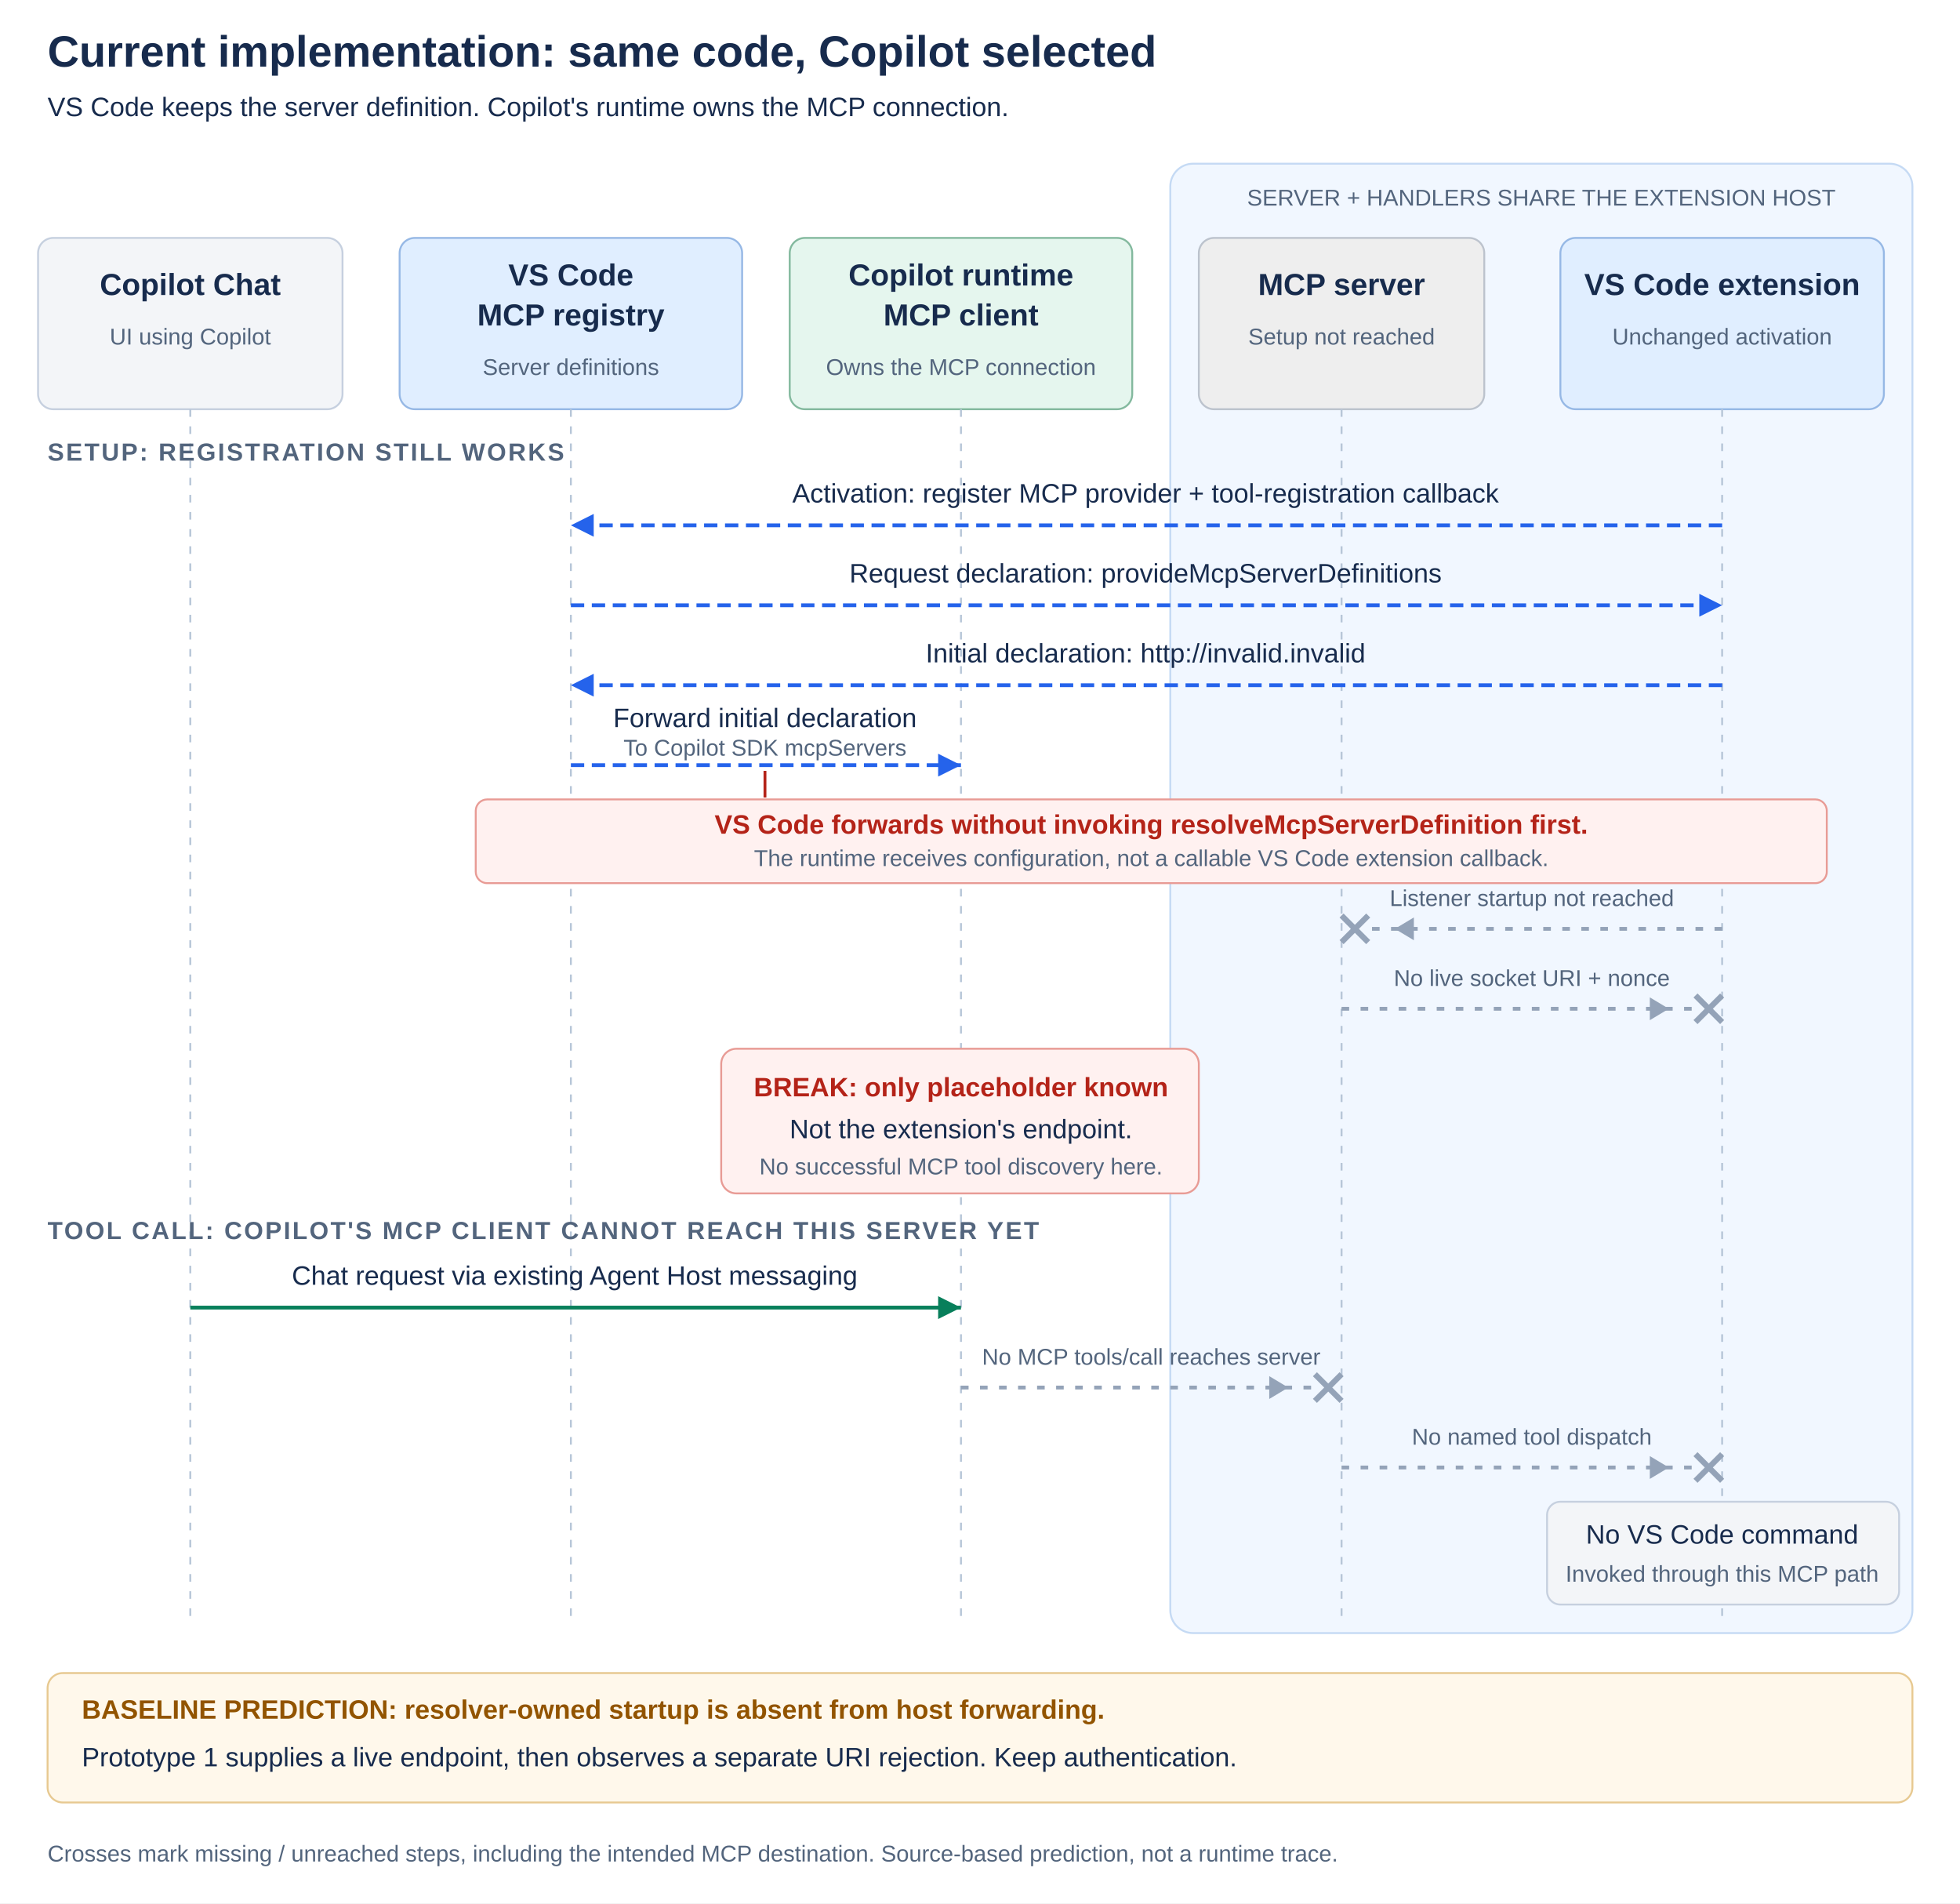
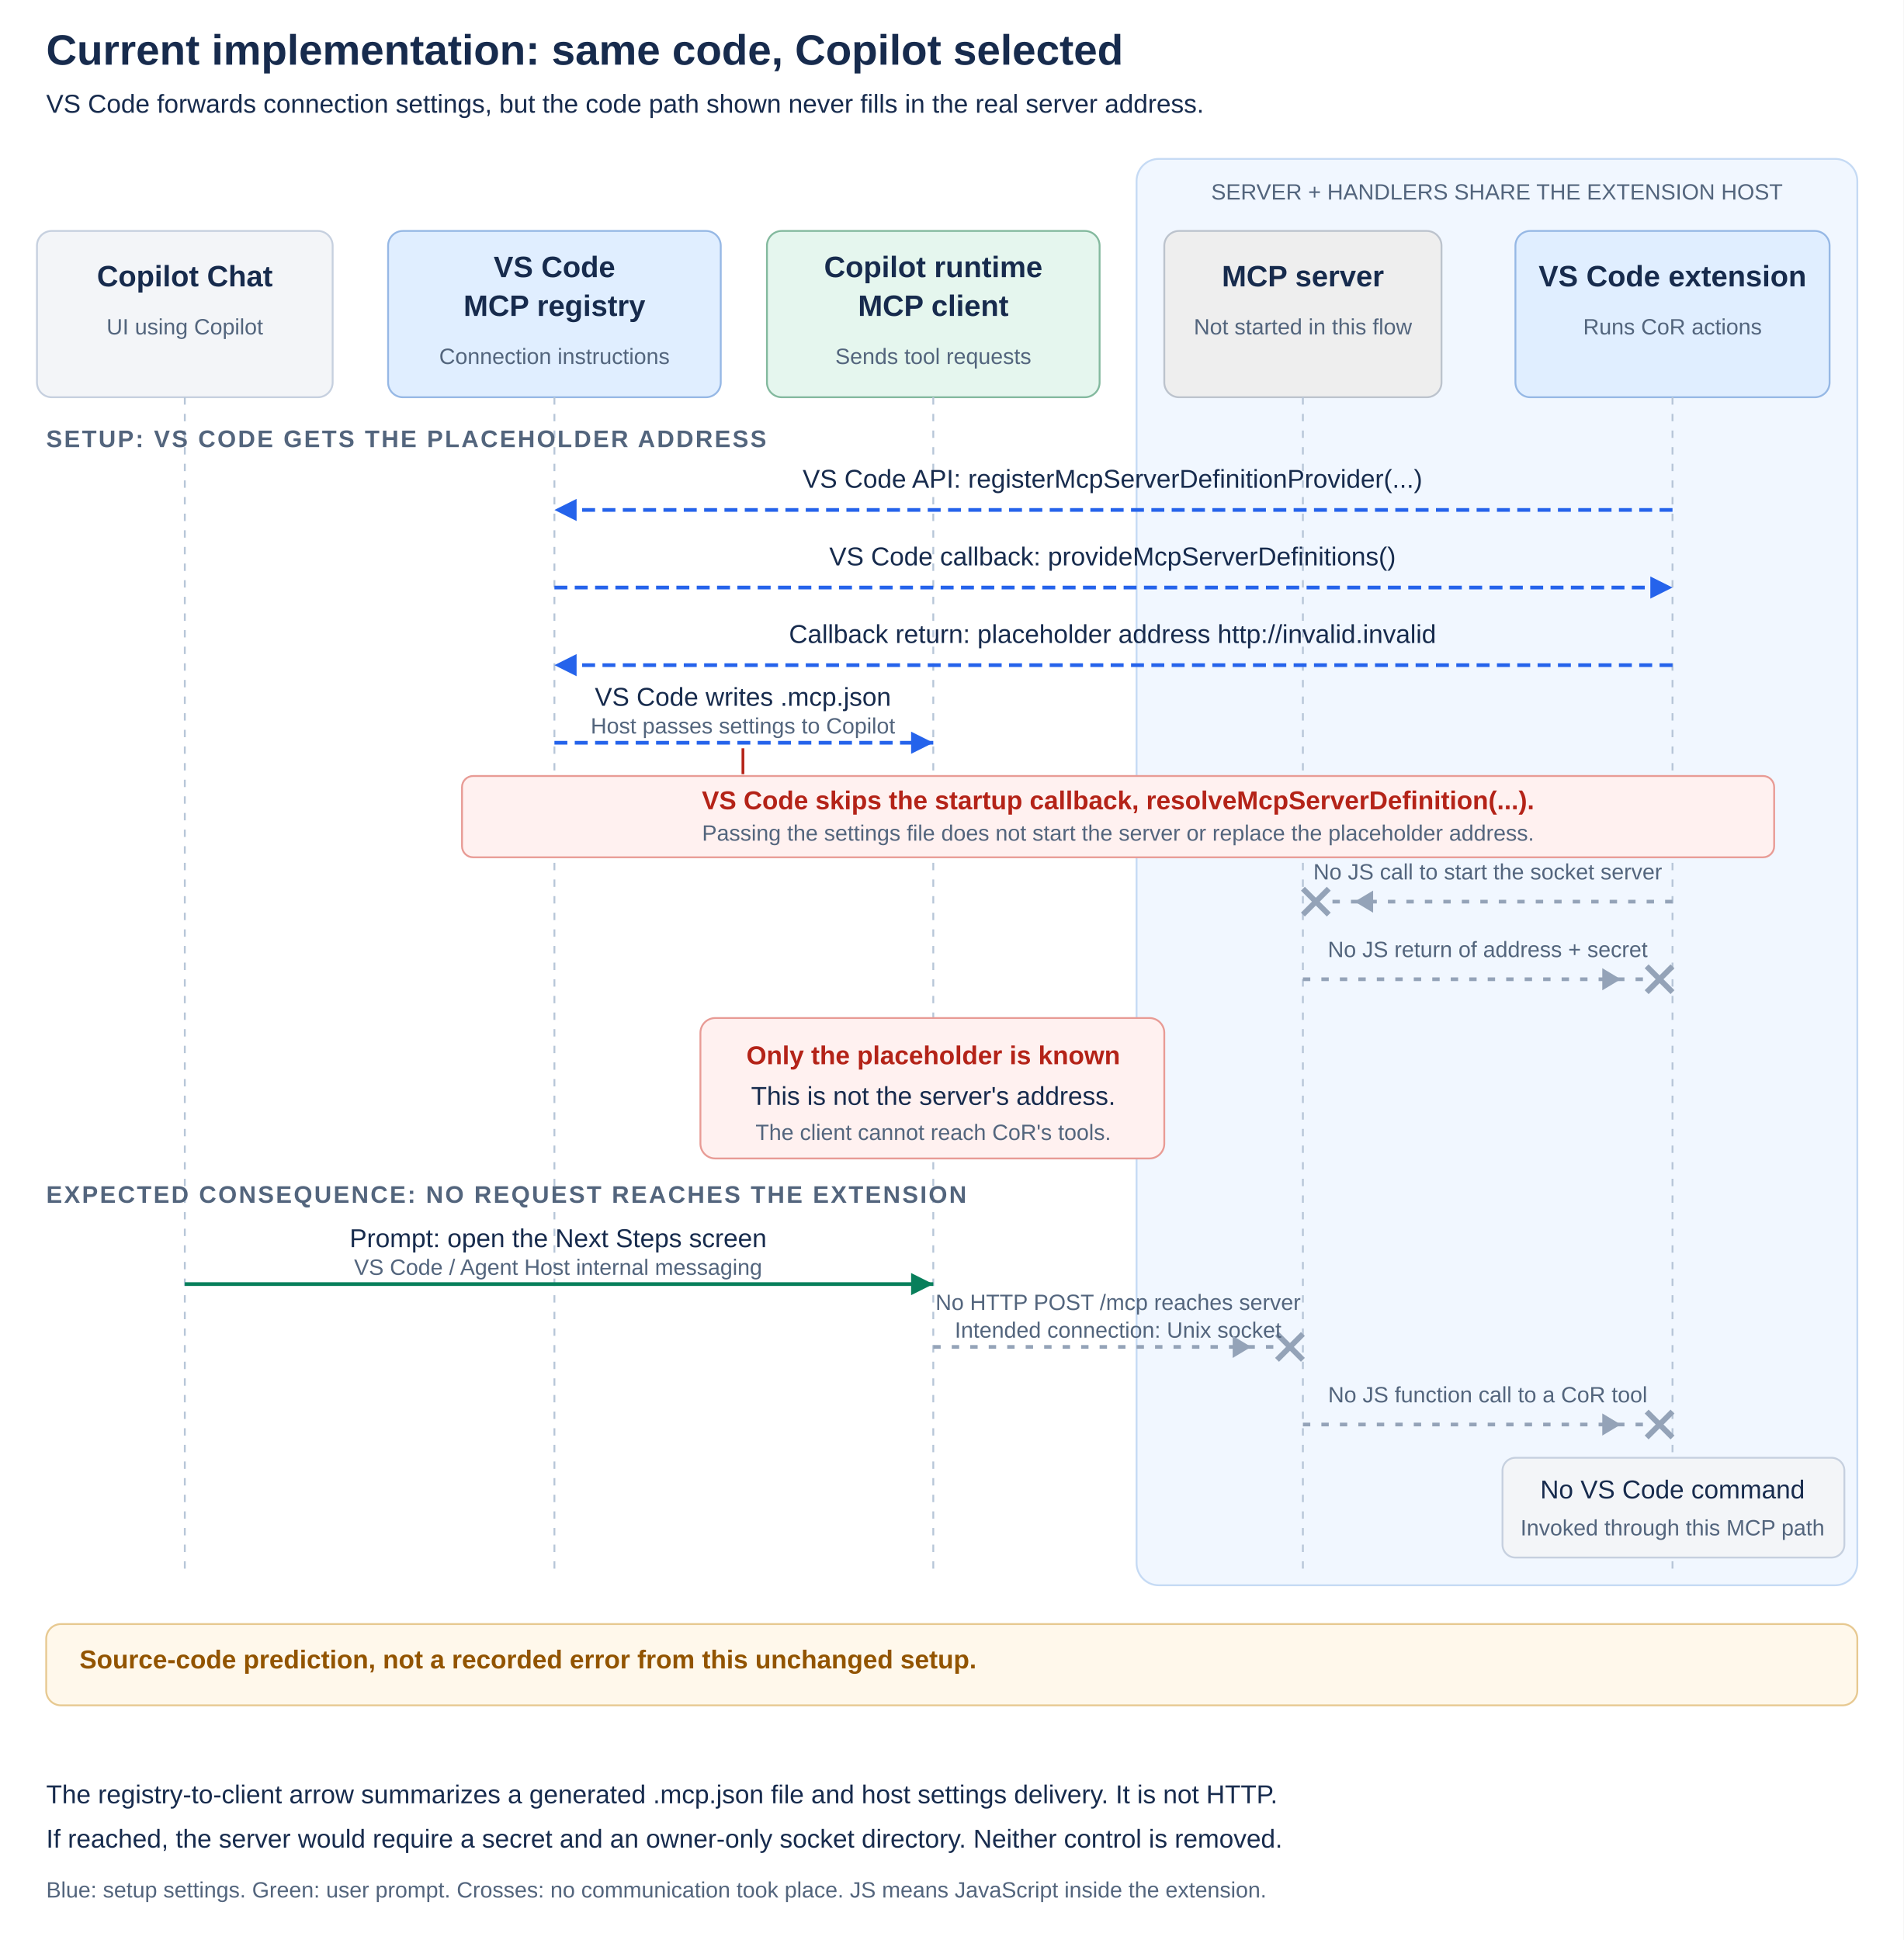
- <svg xmlns="http://www.w3.org/2000/svg" width="1030" height="1000" viewBox="0 0 1030 1000" font-size="14px" fill="#172b4d" role="img" aria-labelledby="title desc">
+ <svg xmlns="http://www.w3.org/2000/svg" width="1030" height="1050" viewBox="0 0 1030 1050" font-size="14px" fill="#172b4d" role="img" aria-labelledby="title desc">
  <style>text{font-family:Arial,sans-serif}.title{font-size:23px;font-weight:700}.name{font-size:16px;font-weight:700}.small{font-size:12px;fill:#53657d}.section{font-size:13px;font-weight:700;fill:#53657d;letter-spacing:1px}.danger{fill:#b42318;font-weight:700}.warning{fill:#925400;font-weight:700}.lane{stroke:#b7c6d8;stroke-dasharray:4 5}.setup{stroke:#2563eb;stroke-width:2;stroke-dasharray:7 4;fill:none}.call{stroke:#087f5b;stroke-width:2;fill:none}.missing{stroke:#b42318;stroke-width:2;stroke-dasharray:6 5;fill:none}.unreached{stroke:#94a3b8;stroke-width:2;stroke-dasharray:4 6;fill:none}</style>
-   <rect width="1030" height="1000" fill="#fff" />
+   <rect width="1030" height="1050" fill="#fff" />
  <text x="25" y="35" class="title">Current implementation: same code, Copilot selected</text>
-   <text x="25" y="61">VS Code keeps the server definition. Copilot's runtime owns the MCP connection.</text>
+   <text x="25" y="61">VS Code forwards connection settings, but the code path shown never fills in the real server address.</text>
  <rect x="615" y="86" width="390" height="772" rx="12" fill="#f1f7ff" stroke="#c5daf4" />
  <text x="810" y="108" text-anchor="middle" class="small">SERVER + HANDLERS SHARE THE EXTENSION HOST</text>
  <rect x="20" y="125" width="160" height="90" rx="8" fill="#f3f5f8" stroke="#c6d0df" />
  <text x="100" y="155" text-anchor="middle" class="name">Copilot Chat</text>
  <text x="100" y="181" text-anchor="middle" class="small">UI using Copilot</text>
  <rect x="210" y="125" width="180" height="90" rx="8" fill="#e0eeff" stroke="#96b8e5" />
  <text x="300" y="150" text-anchor="middle" class="name">VS Code</text>
  <text x="300" y="171" text-anchor="middle" class="name">MCP registry</text>
-   <text x="300" y="197" text-anchor="middle" class="small">Server definitions</text>
+   <text x="300" y="197" text-anchor="middle" class="small">Connection instructions</text>
  <rect x="415" y="125" width="180" height="90" rx="8" fill="#e5f6ee" stroke="#83b99e" />
  <text x="505" y="150" text-anchor="middle" class="name">Copilot runtime</text>
  <text x="505" y="171" text-anchor="middle" class="name">MCP client</text>
-   <text x="505" y="197" text-anchor="middle" class="small">Owns the MCP connection</text>
+   <text x="505" y="197" text-anchor="middle" class="small">Sends tool requests</text>
  <rect x="630" y="125" width="150" height="90" rx="8" fill="#eee" stroke="#bcc3cd" />
  <text x="705" y="155" text-anchor="middle" class="name">MCP server</text>
-   <text x="705" y="181" text-anchor="middle" class="small">Setup not reached</text>
+   <text x="705" y="181" text-anchor="middle" class="small">Not started in this flow</text>
  <rect x="820" y="125" width="170" height="90" rx="8" fill="#e0eeff" stroke="#96b8e5" />
  <text x="905" y="155" text-anchor="middle" class="name">VS Code extension</text>
-   <text x="905" y="181" text-anchor="middle" class="small">Unchanged activation</text>
+   <text x="905" y="181" text-anchor="middle" class="small">Runs CoR actions</text>
  <path d="M100 215V850 M300 215V850 M505 215V850 M705 215V850 M905 215V850" class="lane" />
-   <text x="25" y="242" class="section">SETUP: REGISTRATION STILL WORKS</text>
+   <text x="25" y="242" class="section">SETUP: VS CODE GETS THE PLACEHOLDER ADDRESS</text>
  <path d="M905 276H300" class="setup" />
-   <text x="602" y="264" text-anchor="middle">Activation: register MCP provider + tool-registration callback</text>
+   <text x="602" y="264" text-anchor="middle">VS Code API: registerMcpServerDefinitionProvider(...)</text>
  <path d="M300 318H905" class="setup" />
-   <text x="602" y="306" text-anchor="middle">Request declaration: provideMcpServerDefinitions</text>
+   <text x="602" y="306" text-anchor="middle">VS Code callback: provideMcpServerDefinitions()</text>
  <path d="M905 360H300" class="setup" />
-   <text x="602" y="348" text-anchor="middle">Initial declaration: http://invalid.invalid</text>
+   <text x="602" y="348" text-anchor="middle">Callback return: placeholder address http://invalid.invalid</text>
  <path d="M300 402H505" class="setup" />
-   <text x="402" y="382" text-anchor="middle">Forward initial declaration</text>
-   <text x="402" y="397" text-anchor="middle" class="small">To Copilot SDK mcpServers</text>
+   <text x="402" y="382" text-anchor="middle">VS Code writes .mcp.json</text>
+   <text x="402" y="397" text-anchor="middle" class="small">Host passes settings to Copilot</text>
  <path d="M402 405V419" stroke="#b42318" stroke-width="1.5" fill="none" />
  <rect x="250" y="420" width="710" height="44" rx="6" fill="#fff1f0" stroke="#e89b95" />
-   <text x="605" y="438" text-anchor="middle" class="danger">VS Code forwards without invoking resolveMcpServerDefinition first.</text>
-   <text x="605" y="455" text-anchor="middle" class="small">The runtime receives configuration, not a callable VS Code extension callback.</text>
+   <text x="605" y="438" text-anchor="middle" class="danger">VS Code skips the startup callback, resolveMcpServerDefinition(...).</text>
+   <text x="605" y="455" text-anchor="middle" class="small">Passing the settings file does not start the server or replace the placeholder address.</text>
  <path d="M905 488H719" class="unreached" />
  <path d="M705 481L719 495 M705 495L719 481" stroke="#94a3b8" stroke-width="3" />
-   <text x="805" y="476" text-anchor="middle" class="small">Listener startup not reached</text>
+   <text x="805" y="476" text-anchor="middle" class="small">No JS call to start the socket server</text>
  <path d="M705 530H891" class="unreached" />
  <path d="M891 523L905 537 M891 537L905 523" stroke="#94a3b8" stroke-width="3" />
-   <text x="805" y="518" text-anchor="middle" class="small">No live socket URI + nonce</text>
+   <text x="805" y="518" text-anchor="middle" class="small">No JS return of address + secret</text>
  <rect x="379" y="551" width="251" height="76" rx="8" fill="#fff1f0" stroke="#e89b95" />
-   <text x="505" y="576" text-anchor="middle" class="danger">BREAK: only placeholder known</text>
-   <text x="505" y="598" text-anchor="middle">Not the extension's endpoint.</text>
-   <text x="505" y="617" text-anchor="middle" class="small">No successful MCP tool discovery here.</text>
-   <text x="25" y="651" class="section">TOOL CALL: COPILOT'S MCP CLIENT CANNOT REACH THIS SERVER YET</text>
-   <path d="M100 687H505" class="call" />
-   <text x="302" y="675" text-anchor="middle">Chat request via existing Agent Host messaging</text>
+   <text x="505" y="576" text-anchor="middle" class="danger">Only the placeholder is known</text>
+   <text x="505" y="598" text-anchor="middle">This is not the server's address.</text>
+   <text x="505" y="617" text-anchor="middle" class="small">The client cannot reach CoR's tools.</text>
+   <text x="25" y="651" class="section">EXPECTED CONSEQUENCE: NO REQUEST REACHES THE EXTENSION</text>
+   <path d="M100 695H505" class="call" />
+   <text x="302" y="675" text-anchor="middle">Prompt: open the Next Steps screen</text>
+   <text x="302" y="690" text-anchor="middle" class="small">VS Code / Agent Host internal messaging</text>
  <path d="M505 729H691" class="unreached" />
  <path d="M691 722L705 736 M691 736L705 722" stroke="#94a3b8" stroke-width="3" />
-   <text x="605" y="717" text-anchor="middle" class="small">No MCP tools/call reaches server</text>
+   <text x="605" y="709" text-anchor="middle" class="small">No HTTP POST /mcp reaches server</text>
+   <text x="605" y="724" text-anchor="middle" class="small">Intended connection: Unix socket</text>
  <path d="M705 771H891" class="unreached" />
  <path d="M891 764L905 778 M891 778L905 764" stroke="#94a3b8" stroke-width="3" />
-   <text x="805" y="759" text-anchor="middle" class="small">No named tool dispatch</text>
+   <text x="805" y="759" text-anchor="middle" class="small">No JS function call to a CoR tool</text>
  <rect x="813" y="789" width="185" height="54" rx="7" fill="#f3f5f8" stroke="#c6d0df" />
  <text x="905" y="811" text-anchor="middle">No VS Code command</text>
  <text x="905" y="831" text-anchor="middle" class="small">Invoked through this MCP path</text>
-   <rect x="25" y="879" width="980" height="68" rx="8" fill="#fff8eb" stroke="#e7c991" />
-   <text x="43" y="903" class="warning">BASELINE PREDICTION: resolver-owned startup is absent from host forwarding.</text>
-   <text x="43" y="928">Prototype 1 supplies a live endpoint, then observes a separate URI rejection. Keep authentication.</text>
+   <rect x="25" y="879" width="980" height="44" rx="8" fill="#fff8eb" stroke="#e7c991" />
+   <text x="43" y="903" class="warning">Source-code prediction, not a recorded error from this unchanged setup.</text>
  <g id="arrowheads">
    <g fill="#2563eb">
      <polygon points="300,276 312,270 312,282" />
      <polygon points="905,318 893,312 893,324" />
      <polygon points="300,360 312,354 312,366" />
      <polygon points="505,402 493,396 493,408" />
    </g>
-     <polygon points="505,687 493,681 493,693" fill="#087f5b" />
+     <polygon points="505,695 493,689 493,701" fill="#087f5b" />
    <g fill="#94a3b8">
      <polygon points="733,488 743,482 743,494" />
      <polygon points="877,530 867,524 867,536" />
      <polygon points="677,729 667,723 667,735" />
      <polygon points="877,771 867,765 867,777" />
    </g>
  </g>
-   <text x="25" y="978" class="small">Crosses mark missing / unreached steps, including the intended MCP destination. Source-based prediction, not a runtime trace.</text>
+   <text x="25" y="976">The registry-to-client arrow summarizes a generated .mcp.json file and host settings delivery. It is not HTTP.</text>
+   <text x="25" y="1000">If reached, the server would require a secret and an owner-only socket directory. Neither control is removed.</text>
+   <text x="25" y="1027" class="small">Blue: setup settings. Green: user prompt. Crosses: no communication took place. JS means JavaScript inside the extension.</text>
</svg>
